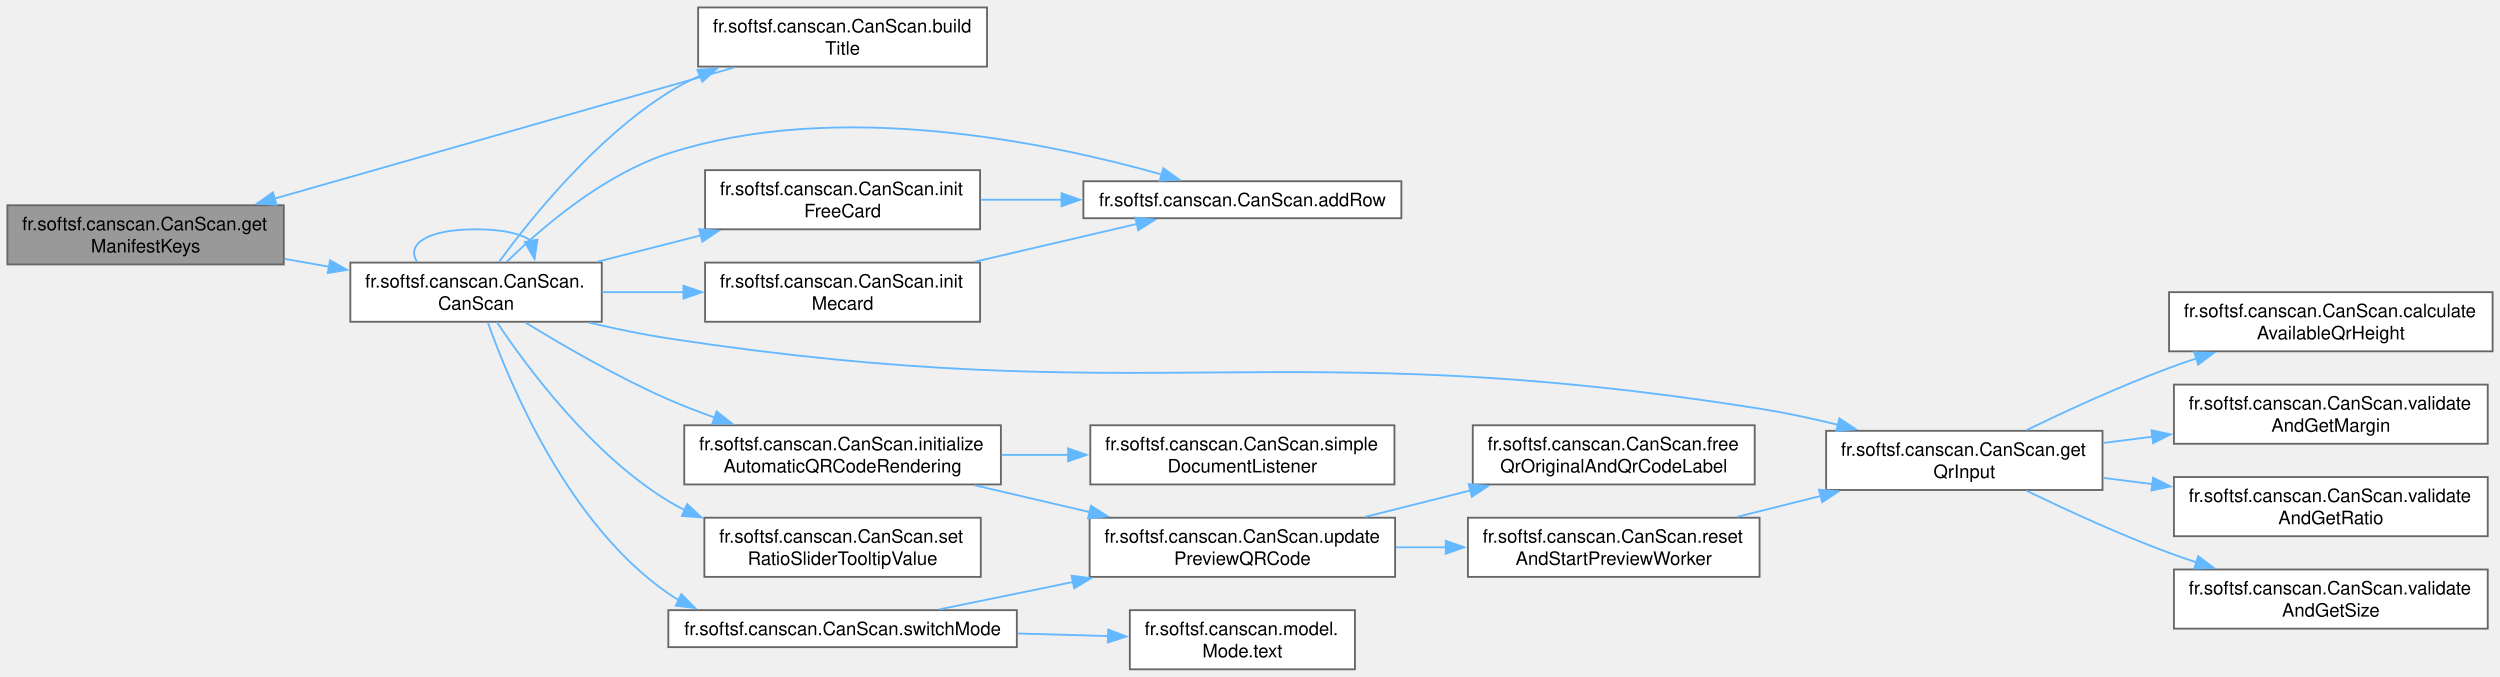
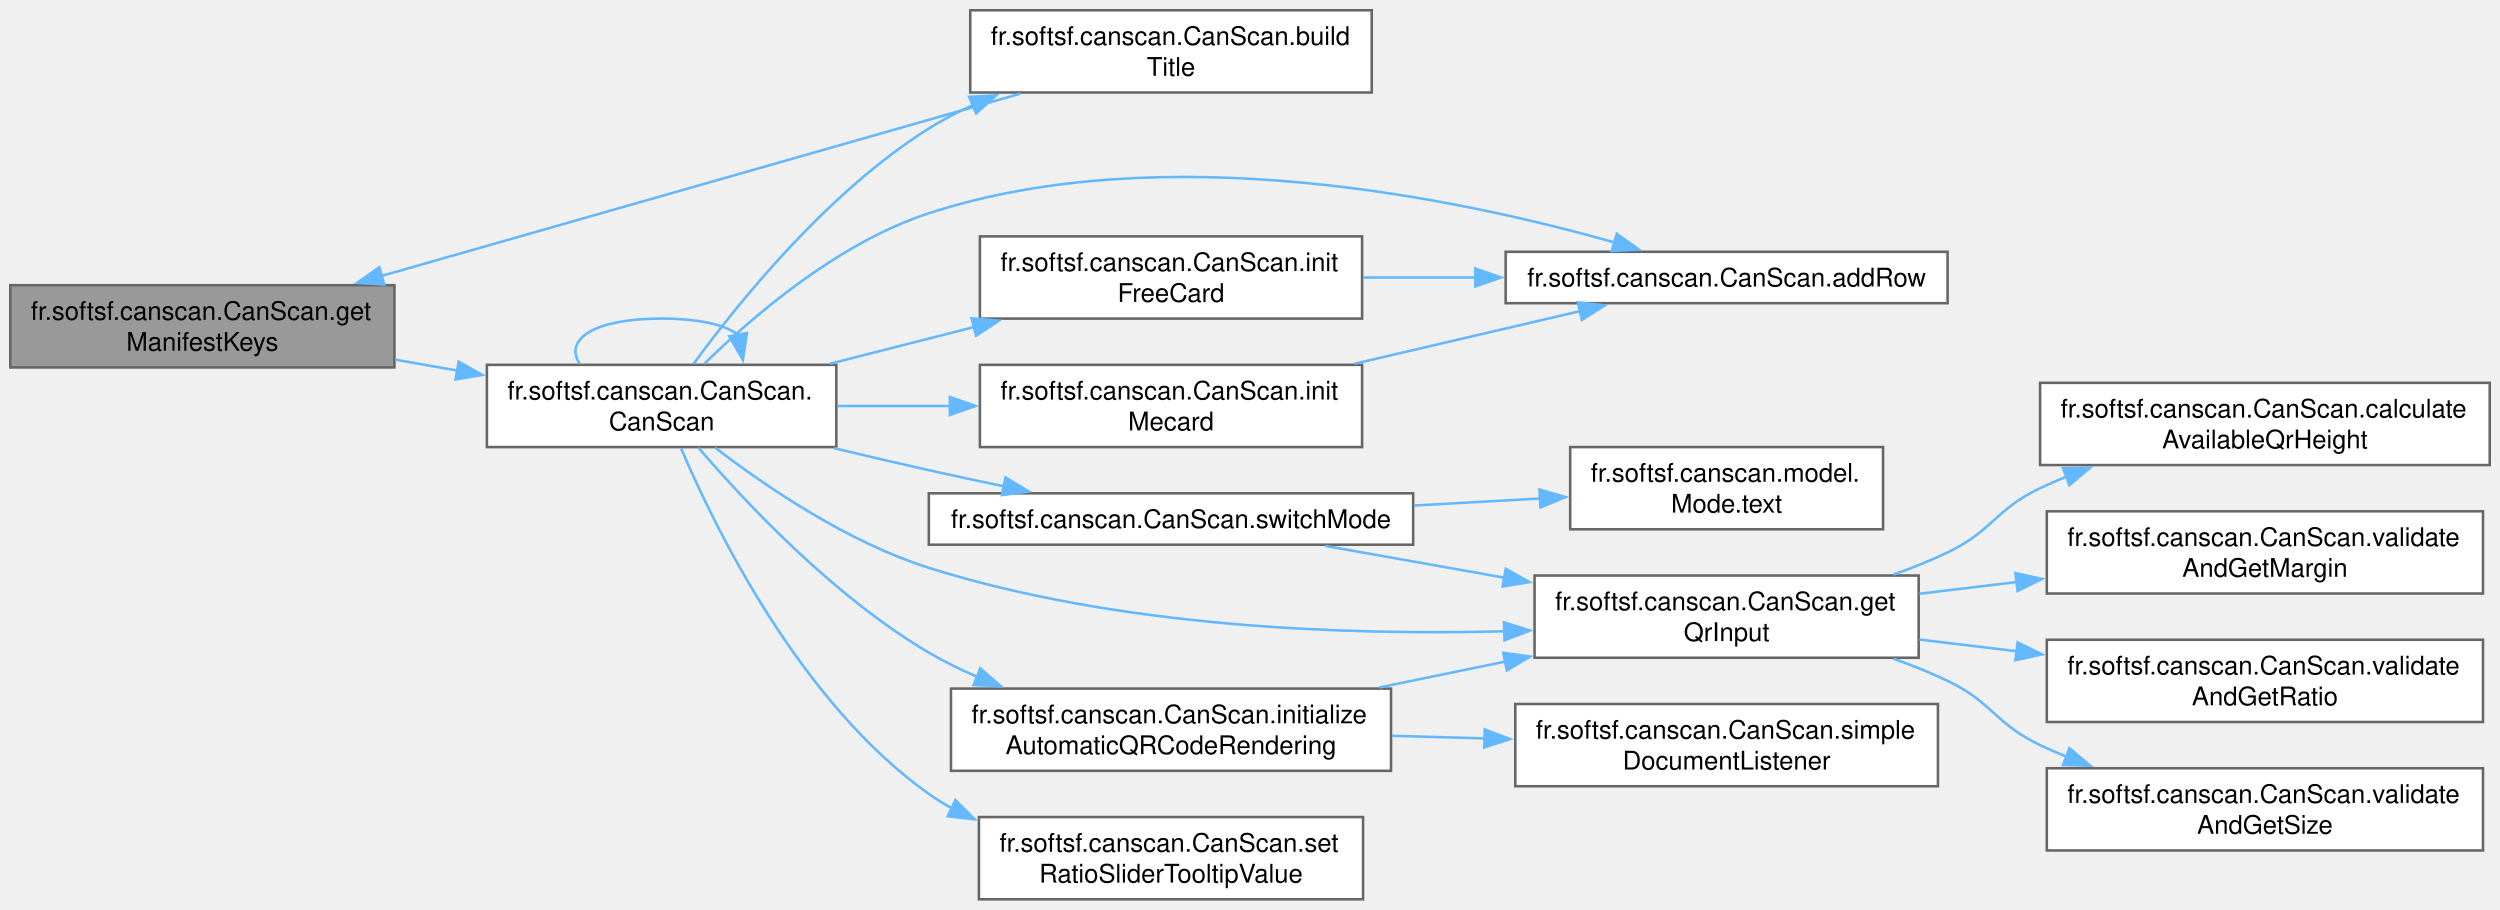
- <svg xmlns="http://www.w3.org/2000/svg" xmlns:xlink="http://www.w3.org/1999/xlink" width="1352pt" height="366pt" viewBox="0.00 0.00 1352.25 366.00">
-   <g id="graph0" class="graph" transform="scale(1 1) rotate(0) translate(4 362)">
+ <svg xmlns="http://www.w3.org/2000/svg" xmlns:xlink="http://www.w3.org/1999/xlink" width="973pt" height="354pt" viewBox="0.00 0.00 973.00 354.00">
+   <g id="graph0" class="graph" transform="scale(1 1) rotate(0) translate(4 350)">
    <g id="Node000001" class="node">
      <g id="a_Node000001">
        <a xlink:title="Loads application metadata from the version.properties file.">
-           <polygon fill="#999999" stroke="#666666" points="149.5,-251 0,-251 0,-219 149.5,-219 149.5,-251" />
-           <text text-anchor="start" x="8" y="-237.5" font-family="Helvetica,sans-Serif" font-size="10.00">fr.softsf.canscan.CanScan.get</text>
-           <text text-anchor="middle" x="74.75" y="-225.5" font-family="Helvetica,sans-Serif" font-size="10.00">ManifestKeys</text>
+           <polygon fill="#999999" stroke="#666666" points="149.5,-239 0,-239 0,-207 149.5,-207 149.5,-239" />
+           <text text-anchor="start" x="8" y="-225.5" font-family="Helvetica,sans-Serif" font-size="10.00">fr.softsf.canscan.CanScan.get</text>
+           <text text-anchor="middle" x="74.75" y="-213.5" font-family="Helvetica,sans-Serif" font-size="10.00">ManifestKeys</text>
        </a>
      </g>
    </g>
    <g id="Node000002" class="node">
      <g id="a_Node000002">
        <a xlink:href="classfr_1_1softsf_1_1canscan_1_1_can_scan.html#a102bcbc6cda608b642e870ba3fde6344" target="_top" xlink:title="Initializes the CanScan GUI.">
-           <polygon fill="white" stroke="#666666" points="321.5,-220 185.5,-220 185.5,-188 321.5,-188 321.5,-220" />
-           <text text-anchor="start" x="193.5" y="-206.5" font-family="Helvetica,sans-Serif" font-size="10.00">fr.softsf.canscan.CanScan.</text>
-           <text text-anchor="middle" x="253.5" y="-194.5" font-family="Helvetica,sans-Serif" font-size="10.00">CanScan</text>
+           <polygon fill="white" stroke="#666666" points="321.5,-208 185.5,-208 185.5,-176 321.5,-176 321.5,-208" />
+           <text text-anchor="start" x="193.5" y="-194.5" font-family="Helvetica,sans-Serif" font-size="10.00">fr.softsf.canscan.CanScan.</text>
+           <text text-anchor="middle" x="253.5" y="-182.5" font-family="Helvetica,sans-Serif" font-size="10.00">CanScan</text>
        </a>
      </g>
    </g>
    <g id="edge1_Node000001_Node000002" class="edge">
      <g id="a_edge1_Node000001_Node000002">
        <a xlink:title=" ">
-           <path fill="none" stroke="#63b8ff" d="M149.94,-221.99C157.9,-220.59 166.02,-219.17 174.03,-217.76" />
-           <polygon fill="#63b8ff" stroke="#63b8ff" points="174.52,-221.23 183.76,-216.06 173.31,-214.34 174.52,-221.23" />
+           <path fill="none" stroke="#63b8ff" d="M149.94,-209.99C157.9,-208.59 166.02,-207.17 174.03,-205.76" />
+           <polygon fill="#63b8ff" stroke="#63b8ff" points="174.52,-209.23 183.76,-204.06 173.31,-202.34 174.52,-209.23" />
        </a>
      </g>
    </g>
    <g id="edge2_Node000002_Node000002" class="edge">
      <g id="a_edge2_Node000002_Node000002">
        <a xlink:title=" ">
-           <path fill="none" stroke="#63b8ff" d="M221.59,-220.44C215.63,-229.58 226.27,-238 253.5,-238 268.39,-238 278.32,-235.48 283.29,-231.71" />
-           <polygon fill="#63b8ff" stroke="#63b8ff" points="286.72,-232.41 285.13,-221.93 279.84,-231.11 286.72,-232.41" />
+           <path fill="none" stroke="#63b8ff" d="M221.59,-208.44C215.63,-217.58 226.27,-226 253.5,-226 268.39,-226 278.32,-223.48 283.29,-219.71" />
+           <polygon fill="#63b8ff" stroke="#63b8ff" points="286.72,-220.41 285.13,-209.93 279.84,-219.11 286.72,-220.41" />
        </a>
      </g>
    </g>
    <g id="Node000003" class="node">
      <g id="a_Node000003">
        <a xlink:href="classfr_1_1softsf_1_1canscan_1_1_can_scan.html#a2732ecdc4490a717352975e68fce494c" target="_top" xlink:title="Adds a labeled component row to a panel using GridBagLayout.">
-           <polygon fill="white" stroke="#666666" points="754,-264 582,-264 582,-244 754,-244 754,-264" />
-           <text text-anchor="middle" x="668" y="-250.5" font-family="Helvetica,sans-Serif" font-size="10.00">fr.softsf.canscan.CanScan.addRow</text>
+           <polygon fill="white" stroke="#666666" points="754,-252 582,-252 582,-232 754,-232 754,-252" />
+           <text text-anchor="middle" x="668" y="-238.5" font-family="Helvetica,sans-Serif" font-size="10.00">fr.softsf.canscan.CanScan.addRow</text>
        </a>
      </g>
    </g>
    <g id="edge3_Node000002_Node000003" class="edge">
      <g id="a_edge3_Node000002_Node000003">
        <a xlink:title=" ">
-           <path fill="none" stroke="#63b8ff" d="M270.12,-220.42C288.85,-238.79 322.16,-267.5 357.5,-279 449.19,-308.84 563.84,-284.78 624.61,-267.57" />
-           <polygon fill="#63b8ff" stroke="#63b8ff" points="625.24,-271.03 633.86,-264.87 623.28,-264.31 625.24,-271.03" />
+           <path fill="none" stroke="#63b8ff" d="M270.12,-208.42C288.85,-226.79 322.16,-255.5 357.5,-267 449.19,-296.84 563.84,-272.78 624.61,-255.57" />
+           <polygon fill="#63b8ff" stroke="#63b8ff" points="625.24,-259.03 633.86,-252.87 623.28,-252.31 625.24,-259.03" />
        </a>
      </g>
    </g>
    <g id="Node000004" class="node">
      <g id="a_Node000004">
        <a xlink:href="classfr_1_1softsf_1_1canscan_1_1_can_scan.html#ad77dc63cc1aac70e3833d39005d42f25" target="_top" xlink:title="Constructs the application window title using metadata from the version properties.">
-           <polygon fill="white" stroke="#666666" points="529.88,-358 373.62,-358 373.62,-326 529.88,-326 529.88,-358" />
-           <text text-anchor="start" x="381.62" y="-344.5" font-family="Helvetica,sans-Serif" font-size="10.00">fr.softsf.canscan.CanScan.build</text>
-           <text text-anchor="middle" x="451.75" y="-332.5" font-family="Helvetica,sans-Serif" font-size="10.00">Title</text>
+           <polygon fill="white" stroke="#666666" points="529.88,-346 373.62,-346 373.62,-314 529.88,-314 529.88,-346" />
+           <text text-anchor="start" x="381.62" y="-332.5" font-family="Helvetica,sans-Serif" font-size="10.00">fr.softsf.canscan.CanScan.build</text>
+           <text text-anchor="middle" x="451.75" y="-320.5" font-family="Helvetica,sans-Serif" font-size="10.00">Title</text>
        </a>
      </g>
    </g>
    <g id="edge4_Node000002_Node000004" class="edge">
      <g id="a_edge4_Node000002_Node000004">
        <a xlink:title=" ">
-           <path fill="none" stroke="#63b8ff" d="M265.9,-220.35C283.12,-243.89 317.99,-287.22 357.5,-312 362.95,-315.42 368.82,-318.48 374.87,-321.21" />
-           <polygon fill="#63b8ff" stroke="#63b8ff" points="373.2,-324.31 383.78,-324.93 375.9,-317.85 373.2,-324.31" />
+           <path fill="none" stroke="#63b8ff" d="M265.9,-208.35C283.12,-231.89 317.99,-275.22 357.5,-300 362.95,-303.42 368.82,-306.48 374.87,-309.21" />
+           <polygon fill="#63b8ff" stroke="#63b8ff" points="373.2,-312.31 383.78,-312.93 375.9,-305.85 373.2,-312.31" />
        </a>
      </g>
    </g>
    <g id="Node000005" class="node">
      <g id="a_Node000005">
        <a xlink:href="classfr_1_1softsf_1_1canscan_1_1_can_scan.html#a2d26dcd1ae708eae46dba8952351aa1a" target="_top" xlink:title="Builds and returns a QrInput object containing all current user inputs and settings.">
-           <polygon fill="white" stroke="#666666" points="1133.25,-129 983.75,-129 983.75,-97 1133.25,-97 1133.25,-129" />
-           <text text-anchor="start" x="991.75" y="-115.5" font-family="Helvetica,sans-Serif" font-size="10.00">fr.softsf.canscan.CanScan.get</text>
-           <text text-anchor="middle" x="1058.5" y="-103.5" font-family="Helvetica,sans-Serif" font-size="10.00">QrInput</text>
+           <polygon fill="white" stroke="#666666" points="742.75,-126 593.25,-126 593.25,-94 742.75,-94 742.75,-126" />
+           <text text-anchor="start" x="601.25" y="-112.5" font-family="Helvetica,sans-Serif" font-size="10.00">fr.softsf.canscan.CanScan.get</text>
+           <text text-anchor="middle" x="668" y="-100.5" font-family="Helvetica,sans-Serif" font-size="10.00">QrInput</text>
        </a>
      </g>
    </g>
    <g id="edge6_Node000002_Node000005" class="edge">
      <g id="a_edge6_Node000002_Node000005">
        <a xlink:title=" ">
-           <path fill="none" stroke="#63b8ff" d="M314.61,-187.55C328.59,-184.25 343.49,-181.13 357.5,-179 617.38,-139.4 688.11,-182.11 947.75,-141 961.62,-138.8 976.29,-135.65 990.24,-132.25" />
-           <polygon fill="#63b8ff" stroke="#63b8ff" points="990.93,-135.69 999.77,-129.86 989.22,-128.9 990.93,-135.69" />
+           <path fill="none" stroke="#63b8ff" d="M274.34,-175.75C294.08,-160.62 325.91,-138.95 357.5,-129 430.76,-105.92 518.5,-102.67 581.83,-104.31" />
+           <polygon fill="#63b8ff" stroke="#63b8ff" points="581.34,-107.8 591.45,-104.61 581.56,-100.8 581.34,-107.8" />
        </a>
      </g>
    </g>
    <g id="Node000010" class="node">
      <g id="a_Node000010">
        <a xlink:href="classfr_1_1softsf_1_1canscan_1_1_can_scan.html#addd7b7d7f9cc810756dbbb66218414d4" target="_top" xlink:title="Initializes the FREE mode input panel with a multiline text area for arbitrary text or URLs.">
-           <polygon fill="white" stroke="#666666" points="526.12,-270 377.38,-270 377.38,-238 526.12,-238 526.12,-270" />
-           <text text-anchor="start" x="385.38" y="-256.5" font-family="Helvetica,sans-Serif" font-size="10.00">fr.softsf.canscan.CanScan.init</text>
-           <text text-anchor="middle" x="451.75" y="-244.5" font-family="Helvetica,sans-Serif" font-size="10.00">FreeCard</text>
+           <polygon fill="white" stroke="#666666" points="526.12,-258 377.38,-258 377.38,-226 526.12,-226 526.12,-258" />
+           <text text-anchor="start" x="385.38" y="-244.5" font-family="Helvetica,sans-Serif" font-size="10.00">fr.softsf.canscan.CanScan.init</text>
+           <text text-anchor="middle" x="451.75" y="-232.5" font-family="Helvetica,sans-Serif" font-size="10.00">FreeCard</text>
        </a>
      </g>
    </g>
    <g id="edge11_Node000002_Node000010" class="edge">
      <g id="a_edge11_Node000002_Node000010">
        <a xlink:title=" ">
-           <path fill="none" stroke="#63b8ff" d="M319.03,-220.44C336.97,-225.01 356.61,-230.02 375.13,-234.73" />
-           <polygon fill="#63b8ff" stroke="#63b8ff" points="374.16,-238.1 384.71,-237.18 375.89,-231.31 374.16,-238.1" />
+           <path fill="none" stroke="#63b8ff" d="M319.03,-208.44C336.97,-213.01 356.61,-218.02 375.13,-222.73" />
+           <polygon fill="#63b8ff" stroke="#63b8ff" points="374.16,-226.1 384.71,-225.18 375.89,-219.31 374.16,-226.1" />
        </a>
      </g>
    </g>
    <g id="Node000011" class="node">
      <g id="a_Node000011">
        <a xlink:href="classfr_1_1softsf_1_1canscan_1_1_can_scan.html#a4047170747f52f54ee69ddbc834c5373" target="_top" xlink:title="Sets up automatic QR code preview updates for all input fields and controls.">
-           <polygon fill="white" stroke="#666666" points="537.38,-132 366.12,-132 366.12,-100 537.38,-100 537.38,-132" />
-           <text text-anchor="start" x="374.12" y="-118.5" font-family="Helvetica,sans-Serif" font-size="10.00">fr.softsf.canscan.CanScan.initialize</text>
-           <text text-anchor="middle" x="451.75" y="-106.5" font-family="Helvetica,sans-Serif" font-size="10.00">AutomaticQRCodeRendering</text>
+           <polygon fill="white" stroke="#666666" points="537.38,-82 366.12,-82 366.12,-50 537.38,-50 537.38,-82" />
+           <text text-anchor="start" x="374.12" y="-68.5" font-family="Helvetica,sans-Serif" font-size="10.00">fr.softsf.canscan.CanScan.initialize</text>
+           <text text-anchor="middle" x="451.75" y="-56.5" font-family="Helvetica,sans-Serif" font-size="10.00">AutomaticQRCodeRendering</text>
        </a>
      </g>
    </g>
    <g id="edge13_Node000002_Node000011" class="edge">
      <g id="a_edge13_Node000002_Node000011">
        <a xlink:title=" ">
-           <path fill="none" stroke="#63b8ff" d="M280,-187.72C300.4,-175.18 330.05,-158 357.5,-146 365.5,-142.5 374.04,-139.2 382.58,-136.16" />
-           <polygon fill="#63b8ff" stroke="#63b8ff" points="383.61,-139.51 391.93,-132.94 381.34,-132.89 383.61,-139.51" />
-         </a>
-       </g>
-     </g>
-     <g id="Node000016" class="node">
-       <g id="a_Node000016">
+           <path fill="none" stroke="#63b8ff" d="M267.83,-175.75C286.02,-154.56 320.61,-117.65 357.5,-96 363.47,-92.5 369.89,-89.35 376.48,-86.53" />
+           <polygon fill="#63b8ff" stroke="#63b8ff" points="377.52,-89.89 385.52,-82.94 374.93,-83.38 377.52,-89.89" />
+         </a>
+       </g>
+     </g>
+     <g id="Node000013" class="node">
+       <g id="a_Node000013">
        <a xlink:href="classfr_1_1softsf_1_1canscan_1_1_can_scan.html#ab78c47588f2cb82b4395a1268b3c4ca4" target="_top" xlink:title="Initializes the MECARD input panel with labeled text fields for structured contact information.">
-           <polygon fill="white" stroke="#666666" points="526.12,-220 377.38,-220 377.38,-188 526.12,-188 526.12,-220" />
-           <text text-anchor="start" x="385.38" y="-206.5" font-family="Helvetica,sans-Serif" font-size="10.00">fr.softsf.canscan.CanScan.init</text>
-           <text text-anchor="middle" x="451.75" y="-194.5" font-family="Helvetica,sans-Serif" font-size="10.00">Mecard</text>
-         </a>
-       </g>
-     </g>
-     <g id="edge19_Node000002_Node000016" class="edge">
-       <g id="a_edge19_Node000002_Node000016">
-         <a xlink:title=" ">
-           <path fill="none" stroke="#63b8ff" d="M321.76,-204C336,-204 351.2,-204 365.99,-204" />
-           <polygon fill="#63b8ff" stroke="#63b8ff" points="365.68,-207.5 375.68,-204 365.68,-200.5 365.68,-207.5" />
-         </a>
-       </g>
-     </g>
-     <g id="Node000017" class="node">
-       <g id="a_Node000017">
+           <polygon fill="white" stroke="#666666" points="526.12,-208 377.38,-208 377.38,-176 526.12,-176 526.12,-208" />
+           <text text-anchor="start" x="385.38" y="-194.5" font-family="Helvetica,sans-Serif" font-size="10.00">fr.softsf.canscan.CanScan.init</text>
+           <text text-anchor="middle" x="451.75" y="-182.5" font-family="Helvetica,sans-Serif" font-size="10.00">Mecard</text>
+         </a>
+       </g>
+     </g>
+     <g id="edge16_Node000002_Node000013" class="edge">
+       <g id="a_edge16_Node000002_Node000013">
+         <a xlink:title=" ">
+           <path fill="none" stroke="#63b8ff" d="M321.76,-192C336,-192 351.2,-192 365.99,-192" />
+           <polygon fill="#63b8ff" stroke="#63b8ff" points="365.68,-195.5 375.68,-192 365.68,-188.5 365.68,-195.5" />
+         </a>
+       </g>
+     </g>
+     <g id="Node000014" class="node">
+       <g id="a_Node000014">
        <a xlink:href="classfr_1_1softsf_1_1canscan_1_1_can_scan.html#abbe4fb71ad979d6affed0b2c9629b832" target="_top" xlink:title="Updates the tooltip of the ratio slider to reflect its current value as a percentage.">
-           <polygon fill="white" stroke="#666666" points="526.5,-82 377,-82 377,-50 526.5,-50 526.5,-82" />
-           <text text-anchor="start" x="385" y="-68.5" font-family="Helvetica,sans-Serif" font-size="10.00">fr.softsf.canscan.CanScan.set</text>
-           <text text-anchor="middle" x="451.75" y="-56.5" font-family="Helvetica,sans-Serif" font-size="10.00">RatioSliderTooltipValue</text>
-         </a>
-       </g>
-     </g>
-     <g id="edge21_Node000002_Node000017" class="edge">
-       <g id="a_edge21_Node000002_Node000017">
-         <a xlink:title=" ">
-           <path fill="none" stroke="#63b8ff" d="M264.73,-187.84C281.2,-163.15 316.01,-116.26 357.5,-91 360.41,-89.23 363.45,-87.58 366.58,-86.04" />
-           <polygon fill="#63b8ff" stroke="#63b8ff" points="367.69,-89.38 375.43,-82.14 364.87,-82.97 367.69,-89.38" />
-         </a>
-       </g>
-     </g>
-     <g id="Node000018" class="node">
-       <g id="a_Node000018">
+           <polygon fill="white" stroke="#666666" points="526.5,-32 377,-32 377,0 526.5,0 526.5,-32" />
+           <text text-anchor="start" x="385" y="-18.5" font-family="Helvetica,sans-Serif" font-size="10.00">fr.softsf.canscan.CanScan.set</text>
+           <text text-anchor="middle" x="451.75" y="-6.5" font-family="Helvetica,sans-Serif" font-size="10.00">RatioSliderTooltipValue</text>
+         </a>
+       </g>
+     </g>
+     <g id="edge18_Node000002_Node000014" class="edge">
+       <g id="a_edge18_Node000002_Node000014">
+         <a xlink:title=" ">
+           <path fill="none" stroke="#63b8ff" d="M261.07,-175.51C274.37,-144.27 307.55,-76.44 357.5,-41 360.35,-38.98 363.35,-37.12 366.46,-35.42" />
+           <polygon fill="#63b8ff" stroke="#63b8ff" points="367.87,-38.62 375.35,-31.12 364.83,-32.32 367.87,-38.62" />
+         </a>
+       </g>
+     </g>
+     <g id="Node000015" class="node">
+       <g id="a_Node000015">
        <a xlink:href="classfr_1_1softsf_1_1canscan_1_1_can_scan.html#a428c742b098fa27d4c8984c1030c238d" target="_top" xlink:title="Switches the application between MECARD and FREE QR code modes.">
-           <polygon fill="white" stroke="#666666" points="546,-32 357.5,-32 357.5,-12 546,-12 546,-32" />
-           <text text-anchor="middle" x="451.75" y="-18.5" font-family="Helvetica,sans-Serif" font-size="10.00">fr.softsf.canscan.CanScan.switchMode</text>
-         </a>
-       </g>
-     </g>
-     <g id="edge22_Node000002_Node000018" class="edge">
-       <g id="a_edge22_Node000002_Node000018">
-         <a xlink:title=" ">
-           <path fill="none" stroke="#63b8ff" d="M259.83,-187.73C271.65,-154.4 303.36,-78.36 357.5,-41 359.34,-39.73 361.24,-38.55 363.19,-37.44" />
-           <polygon fill="#63b8ff" stroke="#63b8ff" points="364.54,-40.68 372,-33.15 361.47,-34.38 364.54,-40.68" />
+           <polygon fill="white" stroke="#666666" points="546,-158 357.5,-158 357.5,-138 546,-138 546,-158" />
+           <text text-anchor="middle" x="451.75" y="-144.5" font-family="Helvetica,sans-Serif" font-size="10.00">fr.softsf.canscan.CanScan.switchMode</text>
+         </a>
+       </g>
+     </g>
+     <g id="edge19_Node000002_Node000015" class="edge">
+       <g id="a_edge19_Node000002_Node000015">
+         <a xlink:title=" ">
+           <path fill="none" stroke="#63b8ff" d="M320.63,-175.57C332.87,-172.63 345.56,-169.67 357.5,-167 366.99,-164.88 377.04,-162.73 386.9,-160.68" />
+           <polygon fill="#63b8ff" stroke="#63b8ff" points="387.34,-164.16 396.43,-158.72 385.93,-157.31 387.34,-164.16" />
        </a>
      </g>
    </g>
    <g id="edge5_Node000004_Node000001" class="edge">
      <g id="a_edge5_Node000004_Node000001">
        <a xlink:title=" ">
-           <path fill="none" stroke="#63b8ff" d="M393.22,-325.58C326.2,-306.46 215.57,-274.89 144.19,-254.53" />
-           <polygon fill="#63b8ff" stroke="#63b8ff" points="145.55,-251.28 134.98,-251.9 143.63,-258.01 145.55,-251.28" />
+           <path fill="none" stroke="#63b8ff" d="M393.22,-313.58C326.2,-294.46 215.57,-262.89 144.19,-242.53" />
+           <polygon fill="#63b8ff" stroke="#63b8ff" points="145.55,-239.28 134.98,-239.9 143.63,-246.01 145.55,-239.28" />
        </a>
      </g>
    </g>
    <g id="Node000006" class="node">
      <g id="a_Node000006">
        <a xlink:href="classfr_1_1softsf_1_1canscan_1_1_can_scan.html#a22606ca129489c778fbbe17cb8b70697" target="_top" xlink:title="Calculates the available height for QR code rendering.">
-           <polygon fill="white" stroke="#666666" points="1344.25,-204 1169.25,-204 1169.25,-172 1344.25,-172 1344.25,-204" />
-           <text text-anchor="start" x="1177.25" y="-190.5" font-family="Helvetica,sans-Serif" font-size="10.00">fr.softsf.canscan.CanScan.calculate</text>
-           <text text-anchor="middle" x="1256.75" y="-178.5" font-family="Helvetica,sans-Serif" font-size="10.00">AvailableQrHeight</text>
+           <polygon fill="white" stroke="#666666" points="965,-201 790,-201 790,-169 965,-169 965,-201" />
+           <text text-anchor="start" x="798" y="-187.5" font-family="Helvetica,sans-Serif" font-size="10.00">fr.softsf.canscan.CanScan.calculate</text>
+           <text text-anchor="middle" x="877.5" y="-175.5" font-family="Helvetica,sans-Serif" font-size="10.00">AvailableQrHeight</text>
        </a>
      </g>
    </g>
    <g id="edge7_Node000005_Node000006" class="edge">
      <g id="a_edge7_Node000005_Node000006">
        <a xlink:title=" ">
-           <path fill="none" stroke="#63b8ff" d="M1092.11,-129.38C1113.67,-139.82 1142.74,-153.19 1169.25,-163 1174.12,-164.8 1179.19,-166.56 1184.32,-168.25" />
-           <polygon fill="#63b8ff" stroke="#63b8ff" points="1182.86,-171.46 1193.45,-171.17 1184.99,-164.79 1182.86,-171.46" />
+           <path fill="none" stroke="#63b8ff" d="M732.97,-126.38C740.19,-128.94 747.34,-131.81 754,-135 771.57,-143.41 772.41,-151.63 790,-160 793.32,-161.58 796.75,-163.08 800.26,-164.5" />
+           <polygon fill="#63b8ff" stroke="#63b8ff" points="798.93,-167.74 809.53,-168 801.41,-161.19 798.93,-167.74" />
        </a>
      </g>
    </g>
    <g id="Node000007" class="node">
      <g id="a_Node000007">
        <a xlink:href="classfr_1_1softsf_1_1canscan_1_1_can_scan.html#a4e67b1b5c764e72414a5c0f387810f5c" target="_top" xlink:title="Validates and returns the current QR code margin from the margin slider.">
-           <polygon fill="white" stroke="#666666" points="1341.62,-154 1171.88,-154 1171.88,-122 1341.62,-122 1341.62,-154" />
-           <text text-anchor="start" x="1179.88" y="-140.5" font-family="Helvetica,sans-Serif" font-size="10.00">fr.softsf.canscan.CanScan.validate</text>
-           <text text-anchor="middle" x="1256.75" y="-128.5" font-family="Helvetica,sans-Serif" font-size="10.00">AndGetMargin</text>
+           <polygon fill="white" stroke="#666666" points="962.38,-151 792.62,-151 792.62,-119 962.38,-119 962.38,-151" />
+           <text text-anchor="start" x="800.62" y="-137.5" font-family="Helvetica,sans-Serif" font-size="10.00">fr.softsf.canscan.CanScan.validate</text>
+           <text text-anchor="middle" x="877.5" y="-125.5" font-family="Helvetica,sans-Serif" font-size="10.00">AndGetMargin</text>
        </a>
      </g>
    </g>
    <g id="edge8_Node000005_Node000007" class="edge">
      <g id="a_edge8_Node000005_Node000007">
        <a xlink:title=" ">
-           <path fill="none" stroke="#63b8ff" d="M1133.69,-122.45C1142.39,-123.56 1151.36,-124.7 1160.3,-125.84" />
-           <polygon fill="#63b8ff" stroke="#63b8ff" points="1159.72,-129.3 1170.08,-127.09 1160.6,-122.35 1159.72,-129.3" />
+           <path fill="none" stroke="#63b8ff" d="M743.03,-118.92C755.37,-120.41 768.31,-121.97 781.09,-123.5" />
+           <polygon fill="#63b8ff" stroke="#63b8ff" points="780.4,-126.95 790.75,-124.67 781.24,-120 780.4,-126.95" />
        </a>
      </g>
    </g>
    <g id="Node000008" class="node">
      <g id="a_Node000008">
        <a xlink:href="classfr_1_1softsf_1_1canscan_1_1_can_scan.html#a9e8188875168199cde065113ae2a393d" target="_top" xlink:title="Validates and returns the current image-to-QR ratio from the ratio slider.">
-           <polygon fill="white" stroke="#666666" points="1341.62,-104 1171.88,-104 1171.88,-72 1341.62,-72 1341.62,-104" />
-           <text text-anchor="start" x="1179.88" y="-90.5" font-family="Helvetica,sans-Serif" font-size="10.00">fr.softsf.canscan.CanScan.validate</text>
-           <text text-anchor="middle" x="1256.75" y="-78.5" font-family="Helvetica,sans-Serif" font-size="10.00">AndGetRatio</text>
+           <polygon fill="white" stroke="#666666" points="962.38,-101 792.62,-101 792.62,-69 962.38,-69 962.38,-101" />
+           <text text-anchor="start" x="800.62" y="-87.5" font-family="Helvetica,sans-Serif" font-size="10.00">fr.softsf.canscan.CanScan.validate</text>
+           <text text-anchor="middle" x="877.5" y="-75.5" font-family="Helvetica,sans-Serif" font-size="10.00">AndGetRatio</text>
        </a>
      </g>
    </g>
    <g id="edge9_Node000005_Node000008" class="edge">
      <g id="a_edge9_Node000005_Node000008">
        <a xlink:title=" ">
-           <path fill="none" stroke="#63b8ff" d="M1133.69,-103.55C1142.39,-102.44 1151.36,-101.3 1160.3,-100.16" />
-           <polygon fill="#63b8ff" stroke="#63b8ff" points="1160.6,-103.65 1170.08,-98.91 1159.72,-96.7 1160.6,-103.65" />
+           <path fill="none" stroke="#63b8ff" d="M743.03,-101.08C755.37,-99.59 768.31,-98.03 781.09,-96.5" />
+           <polygon fill="#63b8ff" stroke="#63b8ff" points="781.24,-100 790.75,-95.33 780.4,-93.05 781.24,-100" />
        </a>
      </g>
    </g>
    <g id="Node000009" class="node">
      <g id="a_Node000009">
        <a xlink:href="classfr_1_1softsf_1_1canscan_1_1_can_scan.html#a6d139bb8d0a3c7081096c8956189b684" target="_top" xlink:title="Validates and returns the QR code size from the corresponding text field.">
-           <polygon fill="white" stroke="#666666" points="1341.62,-54 1171.88,-54 1171.88,-22 1341.62,-22 1341.62,-54" />
-           <text text-anchor="start" x="1179.88" y="-40.5" font-family="Helvetica,sans-Serif" font-size="10.00">fr.softsf.canscan.CanScan.validate</text>
-           <text text-anchor="middle" x="1256.75" y="-28.5" font-family="Helvetica,sans-Serif" font-size="10.00">AndGetSize</text>
+           <polygon fill="white" stroke="#666666" points="962.38,-51 792.62,-51 792.62,-19 962.38,-19 962.38,-51" />
+           <text text-anchor="start" x="800.62" y="-37.5" font-family="Helvetica,sans-Serif" font-size="10.00">fr.softsf.canscan.CanScan.validate</text>
+           <text text-anchor="middle" x="877.5" y="-25.5" font-family="Helvetica,sans-Serif" font-size="10.00">AndGetSize</text>
        </a>
      </g>
    </g>
    <g id="edge10_Node000005_Node000009" class="edge">
      <g id="a_edge10_Node000005_Node000009">
        <a xlink:title=" ">
-           <path fill="none" stroke="#63b8ff" d="M1092.11,-96.62C1113.67,-86.18 1142.74,-72.81 1169.25,-63 1174.12,-61.2 1179.19,-59.44 1184.32,-57.75" />
-           <polygon fill="#63b8ff" stroke="#63b8ff" points="1184.99,-61.21 1193.45,-54.83 1182.86,-54.54 1184.99,-61.21" />
+           <path fill="none" stroke="#63b8ff" d="M732.97,-93.62C740.19,-91.06 747.34,-88.19 754,-85 771.57,-76.59 772.41,-68.37 790,-60 793.32,-58.42 796.75,-56.92 800.26,-55.5" />
+           <polygon fill="#63b8ff" stroke="#63b8ff" points="801.41,-58.81 809.53,-52 798.93,-52.26 801.41,-58.81" />
        </a>
      </g>
    </g>
    <g id="edge12_Node000010_Node000003" class="edge">
      <g id="a_edge12_Node000010_Node000003">
        <a xlink:title=" ">
-           <path fill="none" stroke="#63b8ff" d="M526.48,-254C540.66,-254 555.71,-254 570.48,-254" />
-           <polygon fill="#63b8ff" stroke="#63b8ff" points="570.2,-257.5 580.2,-254 570.2,-250.5 570.2,-257.5" />
+           <path fill="none" stroke="#63b8ff" d="M526.48,-242C540.66,-242 555.71,-242 570.48,-242" />
+           <polygon fill="#63b8ff" stroke="#63b8ff" points="570.2,-245.5 580.2,-242 570.2,-238.5 570.2,-245.5" />
+         </a>
+       </g>
+     </g>
+     <g id="edge14_Node000011_Node000005" class="edge">
+       <g id="a_edge14_Node000011_Node000005">
+         <a xlink:title=" ">
+           <path fill="none" stroke="#63b8ff" d="M532.83,-82.45C548.86,-85.74 565.76,-89.21 581.95,-92.53" />
+           <polygon fill="#63b8ff" stroke="#63b8ff" points="581.05,-95.92 591.55,-94.5 582.46,-89.06 581.05,-95.92" />
        </a>
      </g>
    </g>
    <g id="Node000012" class="node">
      <g id="a_Node000012">
        <a xlink:href="classfr_1_1softsf_1_1canscan_1_1_can_scan.html#a9856545d05ef553c8dfddd95a850a360" target="_top" xlink:title="Creates a minimal DocumentListener that executes the given action on any document change.">
-           <polygon fill="white" stroke="#666666" points="750.25,-132 585.75,-132 585.75,-100 750.25,-100 750.25,-132" />
-           <text text-anchor="start" x="593.75" y="-118.5" font-family="Helvetica,sans-Serif" font-size="10.00">fr.softsf.canscan.CanScan.simple</text>
-           <text text-anchor="middle" x="668" y="-106.5" font-family="Helvetica,sans-Serif" font-size="10.00">DocumentListener</text>
-         </a>
-       </g>
-     </g>
-     <g id="edge14_Node000011_Node000012" class="edge">
-       <g id="a_edge14_Node000011_Node000012">
-         <a xlink:title=" ">
-           <path fill="none" stroke="#63b8ff" d="M537.73,-116C549.6,-116 561.84,-116 573.85,-116" />
-           <polygon fill="#63b8ff" stroke="#63b8ff" points="573.75,-119.5 583.75,-116 573.75,-112.5 573.75,-119.5" />
-         </a>
-       </g>
-     </g>
-     <g id="Node000013" class="node">
-       <g id="a_Node000013">
-         <a xlink:href="classfr_1_1softsf_1_1canscan_1_1_can_scan.html#a9ac2e28615c970404a4408245e62a6fc" target="_top" xlink:title="Schedules a debounced QR code preview update based on the current input and settings.">
-           <polygon fill="white" stroke="#666666" points="750.62,-82 585.38,-82 585.38,-50 750.62,-50 750.62,-82" />
-           <text text-anchor="start" x="593.38" y="-68.5" font-family="Helvetica,sans-Serif" font-size="10.00">fr.softsf.canscan.CanScan.update</text>
-           <text text-anchor="middle" x="668" y="-56.5" font-family="Helvetica,sans-Serif" font-size="10.00">PreviewQRCode</text>
-         </a>
-       </g>
-     </g>
-     <g id="edge15_Node000011_Node000013" class="edge">
-       <g id="a_edge15_Node000011_Node000013">
-         <a xlink:title=" ">
-           <path fill="none" stroke="#63b8ff" d="M523.2,-99.56C543.06,-94.92 564.84,-89.84 585.3,-85.07" />
-           <polygon fill="#63b8ff" stroke="#63b8ff" points="586.09,-88.48 595.03,-82.79 584.5,-81.66 586.09,-88.48" />
-         </a>
-       </g>
-     </g>
-     <g id="Node000014" class="node">
-       <g id="a_Node000014">
-         <a xlink:href="classfr_1_1softsf_1_1canscan_1_1_can_scan.html#aba5b2671745886284c444b8e3bec80e2" target="_top" xlink:title="Frees the QR code image and its label icon to release memory.">
-           <polygon fill="white" stroke="#666666" points="945.12,-132 792.62,-132 792.62,-100 945.12,-100 945.12,-132" />
-           <text text-anchor="start" x="800.62" y="-118.5" font-family="Helvetica,sans-Serif" font-size="10.00">fr.softsf.canscan.CanScan.free</text>
-           <text text-anchor="middle" x="868.88" y="-106.5" font-family="Helvetica,sans-Serif" font-size="10.00">QrOriginalAndQrCodeLabel</text>
-         </a>
-       </g>
-     </g>
-     <g id="edge16_Node000013_Node000014" class="edge">
-       <g id="a_edge16_Node000013_Node000014">
-         <a xlink:title=" ">
-           <path fill="none" stroke="#63b8ff" d="M734.39,-82.44C752.66,-87.03 772.67,-92.06 791.51,-96.8" />
-           <polygon fill="#63b8ff" stroke="#63b8ff" points="790.42,-100.14 800.97,-99.18 792.13,-93.35 790.42,-100.14" />
-         </a>
-       </g>
-     </g>
-     <g id="Node000015" class="node">
-       <g id="a_Node000015">
-         <a xlink:href="classfr_1_1softsf_1_1canscan_1_1_can_scan.html#a42d6a5e11bc8f147bed036366316564f" target="_top" xlink:title="Clears the current QR code display and starts a background worker to generate a new preview.">
-           <polygon fill="white" stroke="#666666" points="947.75,-82 790,-82 790,-50 947.75,-50 947.75,-82" />
-           <text text-anchor="start" x="798" y="-68.5" font-family="Helvetica,sans-Serif" font-size="10.00">fr.softsf.canscan.CanScan.reset</text>
-           <text text-anchor="middle" x="868.88" y="-56.5" font-family="Helvetica,sans-Serif" font-size="10.00">AndStartPreviewWorker</text>
-         </a>
-       </g>
-     </g>
-     <g id="edge17_Node000013_Node000015" class="edge">
-       <g id="a_edge17_Node000013_Node000015">
-         <a xlink:title=" ">
-           <path fill="none" stroke="#63b8ff" d="M751.04,-66C759.99,-66 769.14,-66 778.18,-66" />
-           <polygon fill="#63b8ff" stroke="#63b8ff" points="778.03,-69.5 788.03,-66 778.03,-62.5 778.03,-69.5" />
-         </a>
-       </g>
-     </g>
-     <g id="edge18_Node000015_Node000005" class="edge">
-       <g id="a_edge18_Node000015_Node000005">
-         <a xlink:title=" ">
-           <path fill="none" stroke="#63b8ff" d="M935.5,-82.44C950.21,-86.12 965.94,-90.06 981.05,-93.85" />
-           <polygon fill="#63b8ff" stroke="#63b8ff" points="979.9,-97.17 990.45,-96.2 981.6,-90.38 979.9,-97.17" />
-         </a>
-       </g>
-     </g>
-     <g id="edge20_Node000016_Node000003" class="edge">
-       <g id="a_edge20_Node000016_Node000003">
-         <a xlink:title=" ">
-           <path fill="none" stroke="#63b8ff" d="M523.2,-220.44C551.69,-227.09 584.12,-234.66 610.97,-240.92" />
-           <polygon fill="#63b8ff" stroke="#63b8ff" points="610.09,-244.31 620.63,-243.18 611.68,-237.5 610.09,-244.31" />
-         </a>
-       </g>
-     </g>
-     <g id="edge24_Node000018_Node000013" class="edge">
-       <g id="a_edge24_Node000018_Node000013">
-         <a xlink:title=" ">
-           <path fill="none" stroke="#63b8ff" d="M504.06,-32.43C517.69,-35.21 532.4,-38.21 546,-41 555.88,-43.03 566.2,-45.15 576.49,-47.27" />
-           <polygon fill="#63b8ff" stroke="#63b8ff" points="575.62,-50.66 586.12,-49.26 577.03,-43.81 575.62,-50.66" />
-         </a>
-       </g>
-     </g>
-     <g id="Node000019" class="node">
-       <g id="a_Node000019">
+           <polygon fill="white" stroke="#666666" points="750.25,-76 585.75,-76 585.75,-44 750.25,-44 750.25,-76" />
+           <text text-anchor="start" x="593.75" y="-62.5" font-family="Helvetica,sans-Serif" font-size="10.00">fr.softsf.canscan.CanScan.simple</text>
+           <text text-anchor="middle" x="668" y="-50.5" font-family="Helvetica,sans-Serif" font-size="10.00">DocumentListener</text>
+         </a>
+       </g>
+     </g>
+     <g id="edge15_Node000011_Node000012" class="edge">
+       <g id="a_edge15_Node000011_Node000012">
+         <a xlink:title=" ">
+           <path fill="none" stroke="#63b8ff" d="M537.73,-63.62C549.6,-63.29 561.84,-62.94 573.85,-62.61" />
+           <polygon fill="#63b8ff" stroke="#63b8ff" points="573.85,-66.11 583.75,-62.33 573.66,-59.11 573.85,-66.11" />
+         </a>
+       </g>
+     </g>
+     <g id="edge17_Node000013_Node000003" class="edge">
+       <g id="a_edge17_Node000013_Node000003">
+         <a xlink:title=" ">
+           <path fill="none" stroke="#63b8ff" d="M523.2,-208.44C551.69,-215.09 584.12,-222.66 610.97,-228.92" />
+           <polygon fill="#63b8ff" stroke="#63b8ff" points="610.09,-232.31 620.63,-231.18 611.68,-225.5 610.09,-232.31" />
+         </a>
+       </g>
+     </g>
+     <g id="edge20_Node000015_Node000005" class="edge">
+       <g id="a_edge20_Node000015_Node000005">
+         <a xlink:title=" ">
+           <path fill="none" stroke="#63b8ff" d="M511.86,-137.52C533.36,-133.7 558.12,-129.31 581.45,-125.17" />
+           <polygon fill="#63b8ff" stroke="#63b8ff" points="582.04,-128.62 591.28,-123.43 580.82,-121.73 582.04,-128.62" />
+         </a>
+       </g>
+     </g>
+     <g id="Node000016" class="node">
+       <g id="a_Node000016">
        <a xlink:href="enumfr_1_1softsf_1_1canscan_1_1model_1_1_mode.html#a16a898a11ca939056bd7b275f11ea54c" target="_top" xlink:title="Returns the name of the mode as a string.">
-           <polygon fill="white" stroke="#666666" points="728.88,-32 607.12,-32 607.12,0 728.88,0 728.88,-32" />
-           <text text-anchor="start" x="615.12" y="-18.5" font-family="Helvetica,sans-Serif" font-size="10.00">fr.softsf.canscan.model.</text>
-           <text text-anchor="middle" x="668" y="-6.5" font-family="Helvetica,sans-Serif" font-size="10.00">Mode.text</text>
-         </a>
-       </g>
-     </g>
-     <g id="edge23_Node000018_Node000019" class="edge">
-       <g id="a_edge23_Node000018_Node000019">
-         <a xlink:title=" ">
-           <path fill="none" stroke="#63b8ff" d="M546.41,-19.38C562.9,-18.92 579.83,-18.44 595.58,-18" />
-           <polygon fill="#63b8ff" stroke="#63b8ff" points="595.42,-21.51 605.32,-17.73 595.22,-14.51 595.42,-21.51" />
+           <polygon fill="white" stroke="#666666" points="728.88,-176 607.12,-176 607.12,-144 728.88,-144 728.88,-176" />
+           <text text-anchor="start" x="615.12" y="-162.5" font-family="Helvetica,sans-Serif" font-size="10.00">fr.softsf.canscan.model.</text>
+           <text text-anchor="middle" x="668" y="-150.5" font-family="Helvetica,sans-Serif" font-size="10.00">Mode.text</text>
+         </a>
+       </g>
+     </g>
+     <g id="edge21_Node000015_Node000016" class="edge">
+       <g id="a_edge21_Node000015_Node000016">
+         <a xlink:title=" ">
+           <path fill="none" stroke="#63b8ff" d="M546.41,-153.25C562.9,-154.17 579.83,-155.12 595.58,-156" />
+           <polygon fill="#63b8ff" stroke="#63b8ff" points="595.14,-159.48 605.32,-156.55 595.53,-152.49 595.14,-159.48" />
        </a>
      </g>
    </g>
  </g>
</svg>
